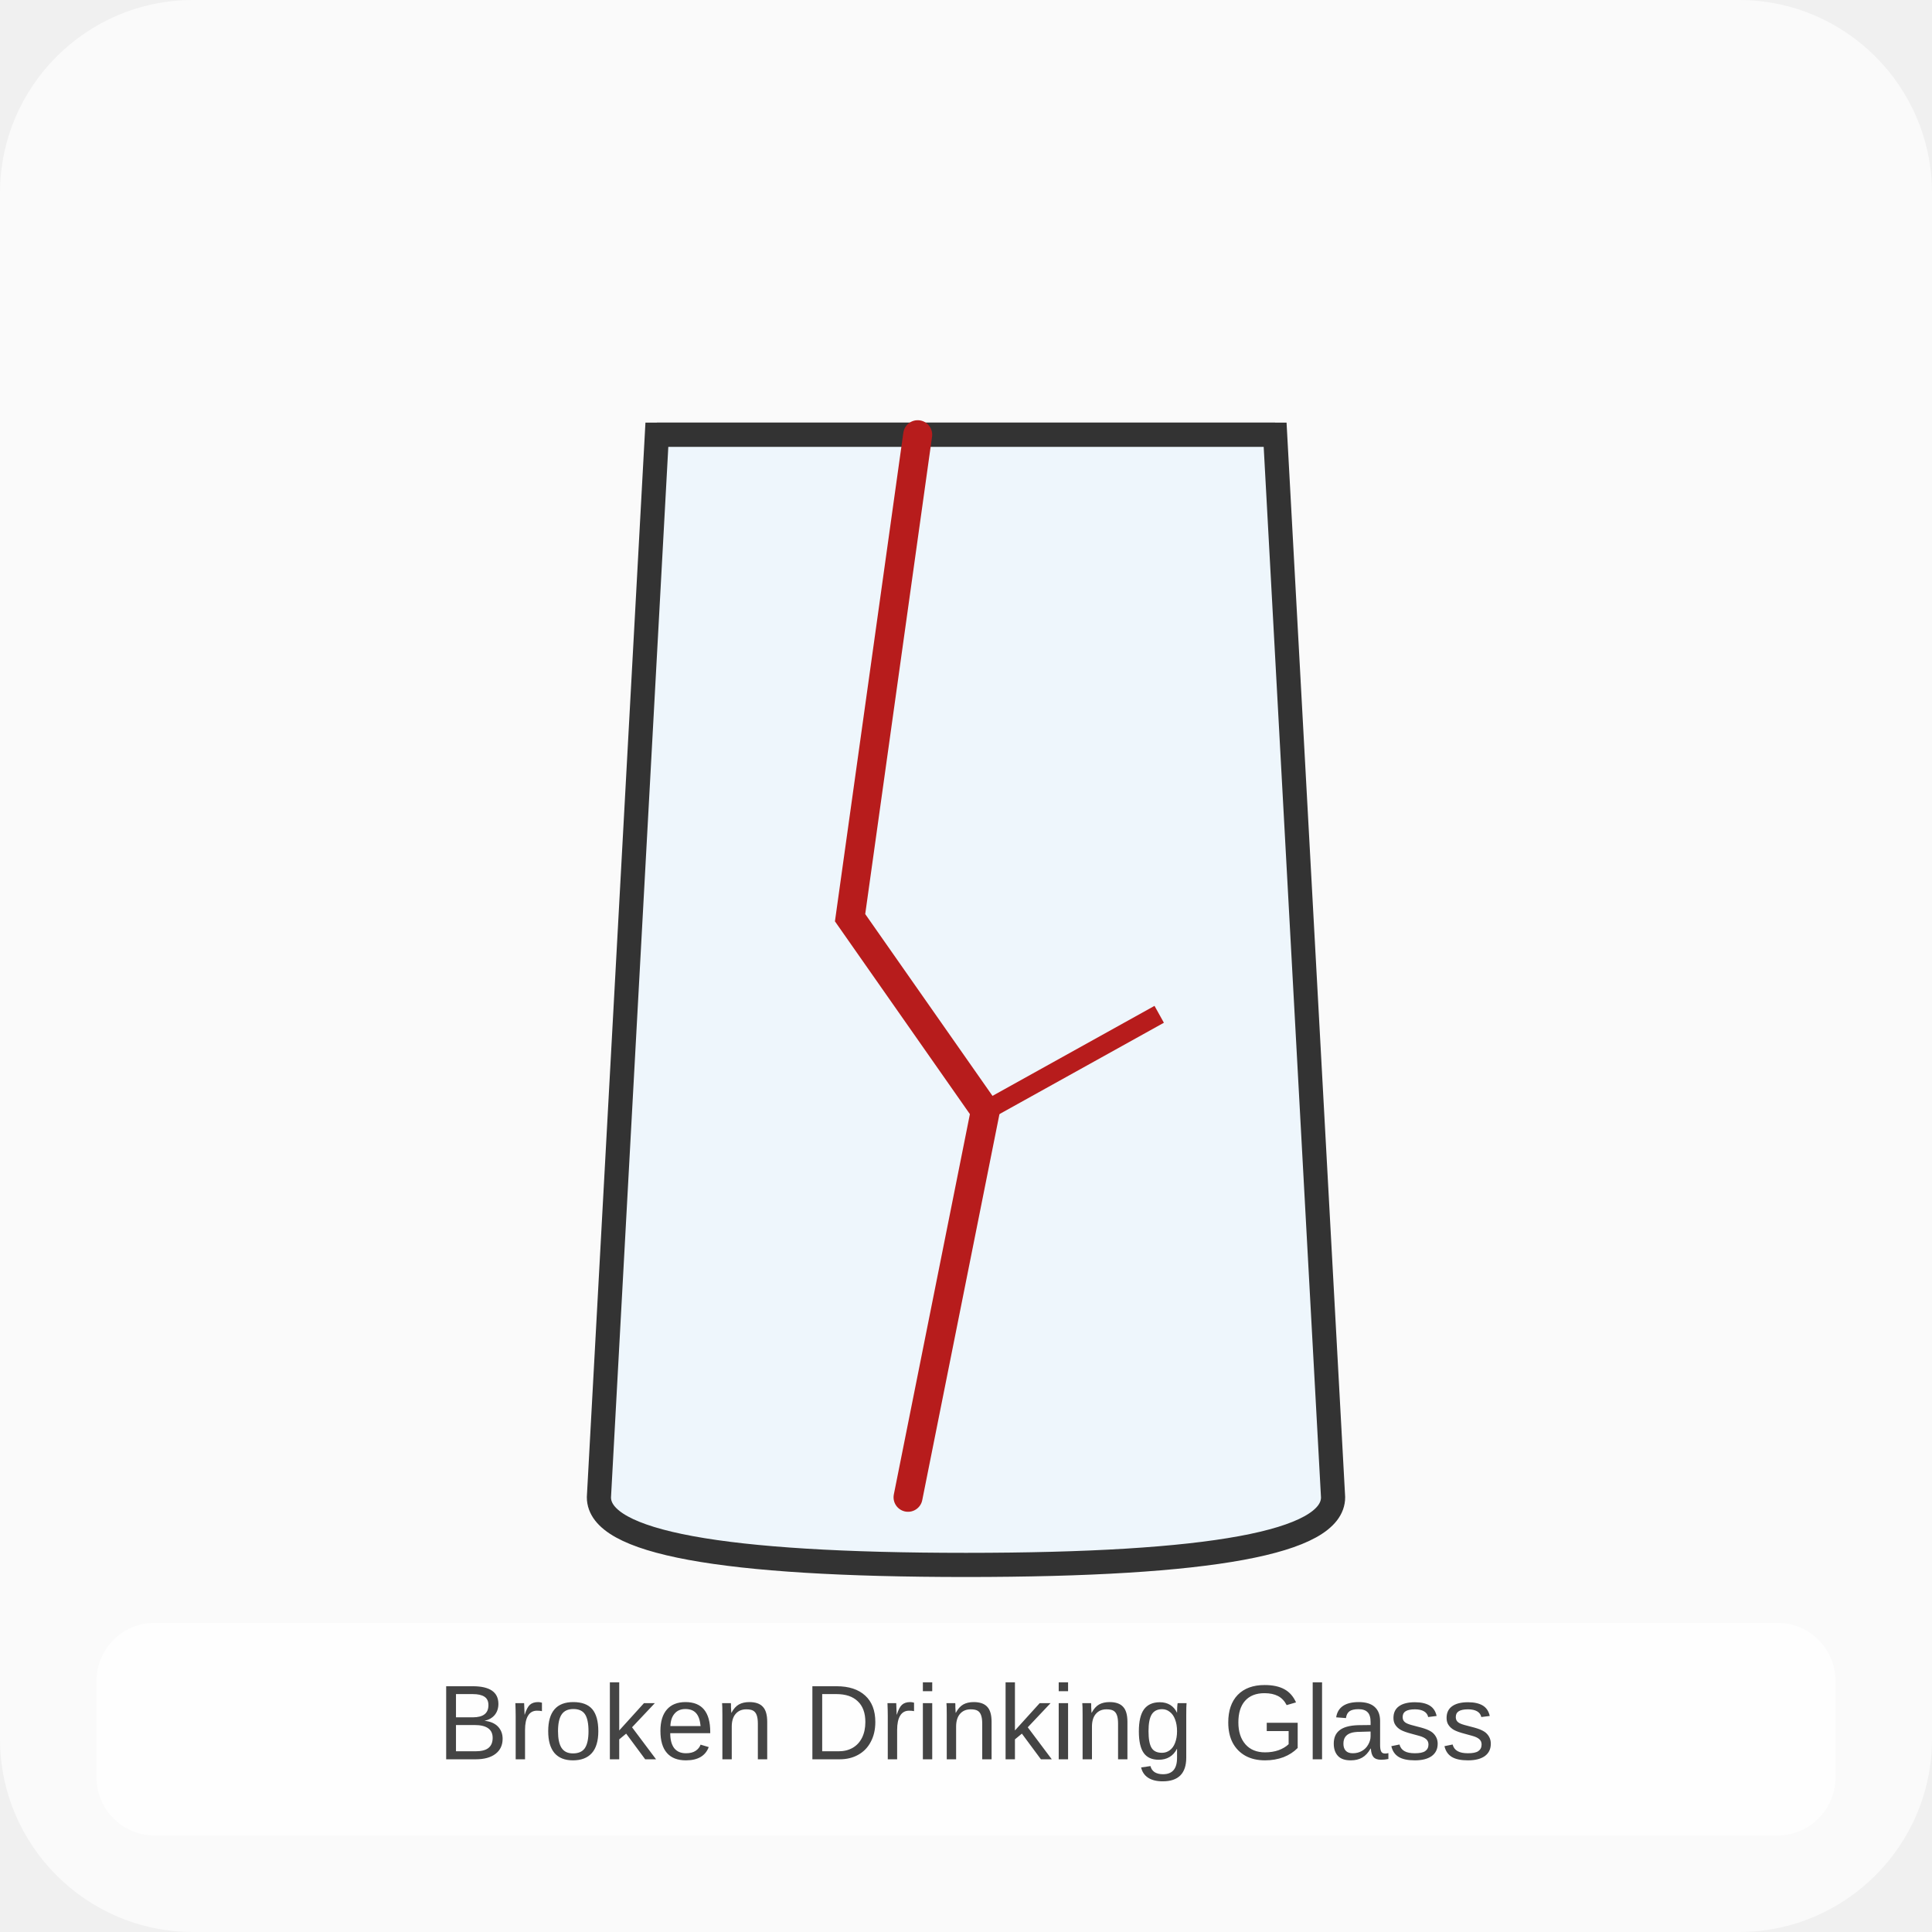
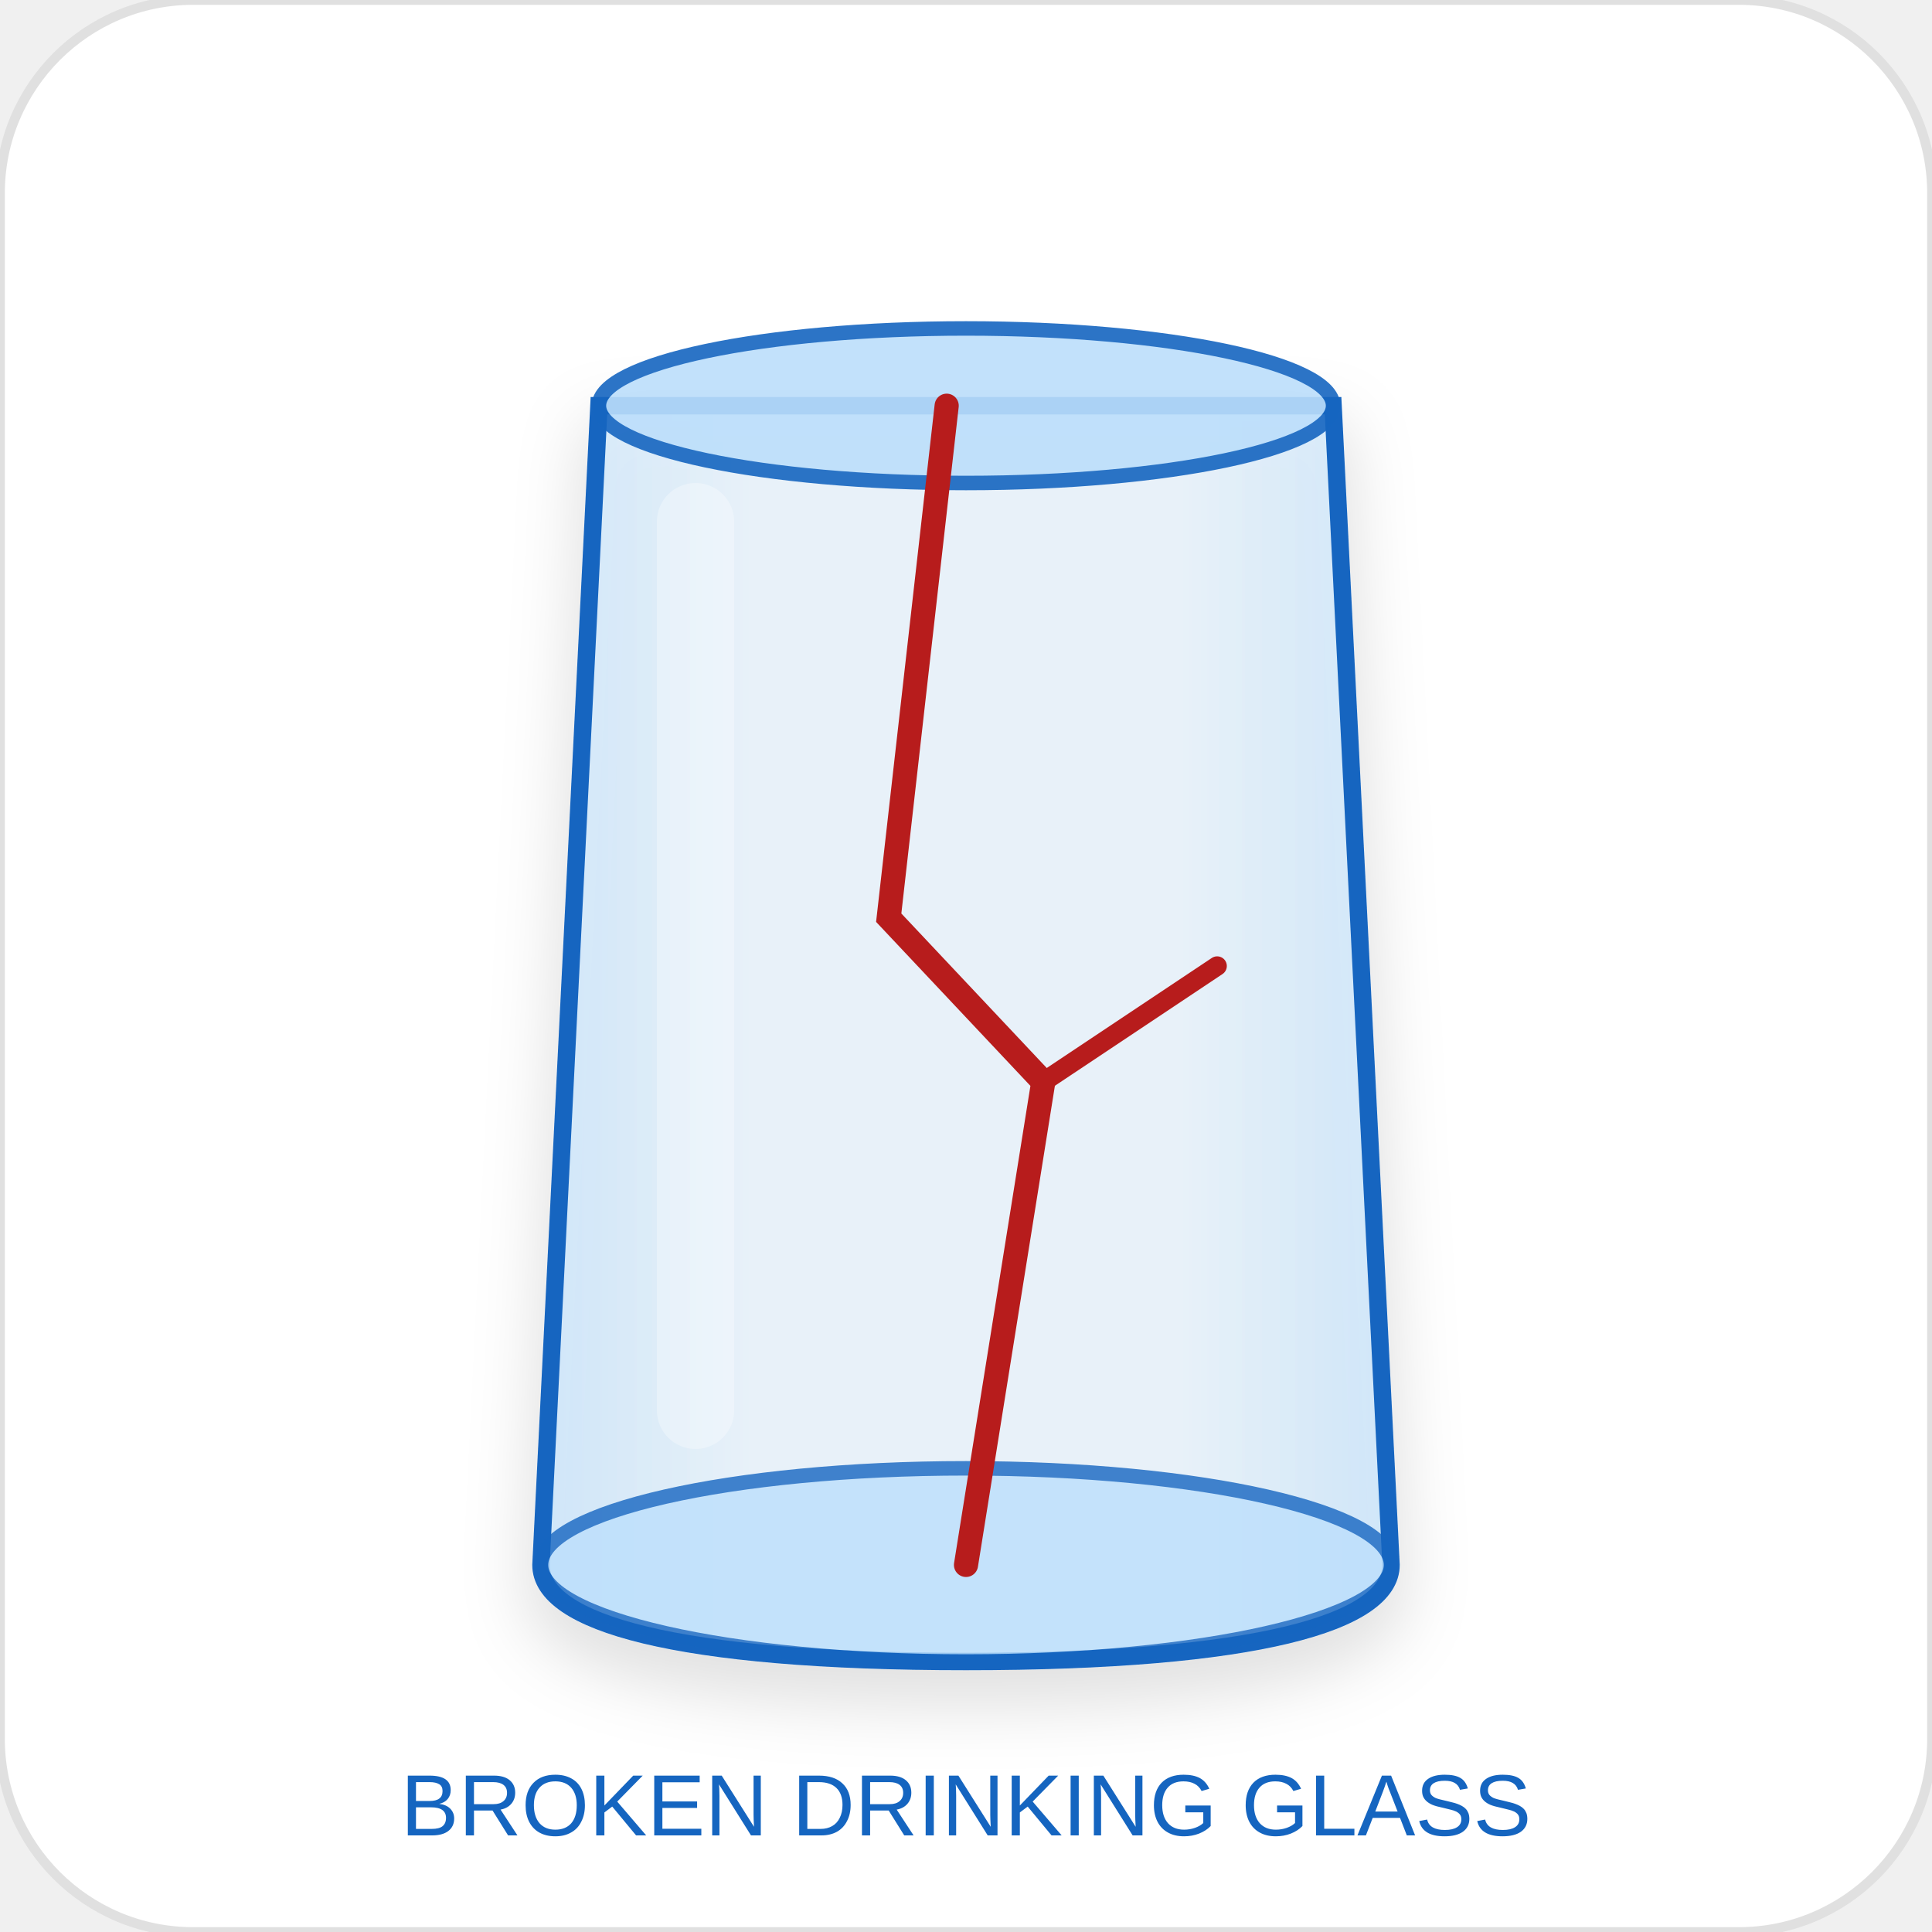
<svg xmlns="http://www.w3.org/2000/svg" viewBox="0 0 200 200" width="200" height="200">
  <defs>
-     <filter id="sh">
-       <feDropShadow dx="0" dy="2" stdDeviation="3" flood-opacity="0.18" />
+     <filter id="shadow" x="-15%" y="-15%" width="130%" height="140%">
+       <feGaussianBlur in="SourceAlpha" stdDeviation="3.5" />
+       <feOffset dx="0" dy="3" result="offsetblur" />
+       <feFlood flood-color="#00000030" />
+       <feComposite in2="offsetblur" operator="in" />
+       <feMerge>
+         <feMergeNode />
+         <feMergeNode in="SourceGraphic" />
+       </feMerge>
    </filter>
-     <filter id="bl">
-       <feGaussianBlur stdDeviation="3" />
+     <filter id="blur">
+       <feGaussianBlur stdDeviation="2.8" />
    </filter>
+     <linearGradient id="dgGrad" x1="0%" y1="0%" x2="100%" y2="0">
+       <stop offset="0%" stop-color="#BBDEFB" />
+       <stop offset="25%" stop-color="#E3F2FD" />
+       <stop offset="75%" stop-color="#E3F2FD" />
+       <stop offset="100%" stop-color="#BBDEFB" />
+     </linearGradient>
+     <linearGradient id="dgBase" x1="0%" y1="0%" x2="0%" y2="100">
+       <stop offset="0%" stop-color="#BBDEFB" />
+       <stop offset="100%" stop-color="#64B5F6" />
+     </linearGradient>
  </defs>
-   <rect width="200" height="200" rx="20" fill="#FAFAFA" />
-   <path d="M68,45 L62,155 Q62,162 100,162 Q138,162 138,155 L132,45 Z" fill="#E3F2FD" fill-opacity="0.55" stroke="#333333" stroke-width="2.5" />
-   <path d="M68,45 L132,45" stroke="#333333" stroke-width="2.5" />
-   <path d="M95,45 L88,95 L102,115 L94,155" fill="none" stroke="#B71C1C" stroke-width="3" stroke-linecap="round" />
-   <line x1="102" y1="115" x2="120" y2="105" stroke="#B71C1C" stroke-width="2" />
-   <rect x="10" y="168" width="180" height="22" rx="6" fill="#fff" fill-opacity="0.85" />
-   <text x="100" y="179" font-family="Arial,sans-serif" font-size="11" font-weight="normal" fill="#444" text-anchor="middle" dominant-baseline="middle">Broken Drinking Glass</text>
+   <rect width="200" height="200" rx="20" fill="#FFFFFF" stroke="#E0E0E0" stroke-width="1" />
+   <path d="M 62,42 L 56,162 C 56,168 70,172 100,172 C 130,172 144,168 144,162 L 138,42 Z" fill="url(#dgGrad)" stroke="#1565C0" stroke-width="1.8" filter="url(#shadow)" fill-opacity="0.6" />
+   <ellipse cx="100" cy="42" rx="38" ry="8" fill="#BBDEFB" stroke="#1565C0" stroke-width="1.5" opacity="0.9" />
+   <ellipse cx="100" cy="162" rx="44" ry="10" fill="url(#dgBase)" stroke="#1565C0" stroke-width="1.5" opacity="0.8" />
+   <path d="M 98,42 L 92,95 L 108,112 L 100,162" fill="none" stroke="#B71C1C" stroke-width="2.5" stroke-linecap="round" />
+   <line x1="108" y1="112" x2="126" y2="100" stroke="#B71C1C" stroke-width="2" stroke-linecap="round" />
+   <rect x="68" y="50" width="8" height="100" rx="4" fill="white" opacity="0.3" />
+   <text x="100" y="190" font-family="Arial" font-size="9" fill="#1565C0" text-anchor="middle">BROKEN DRINKING GLASS</text>
</svg>
